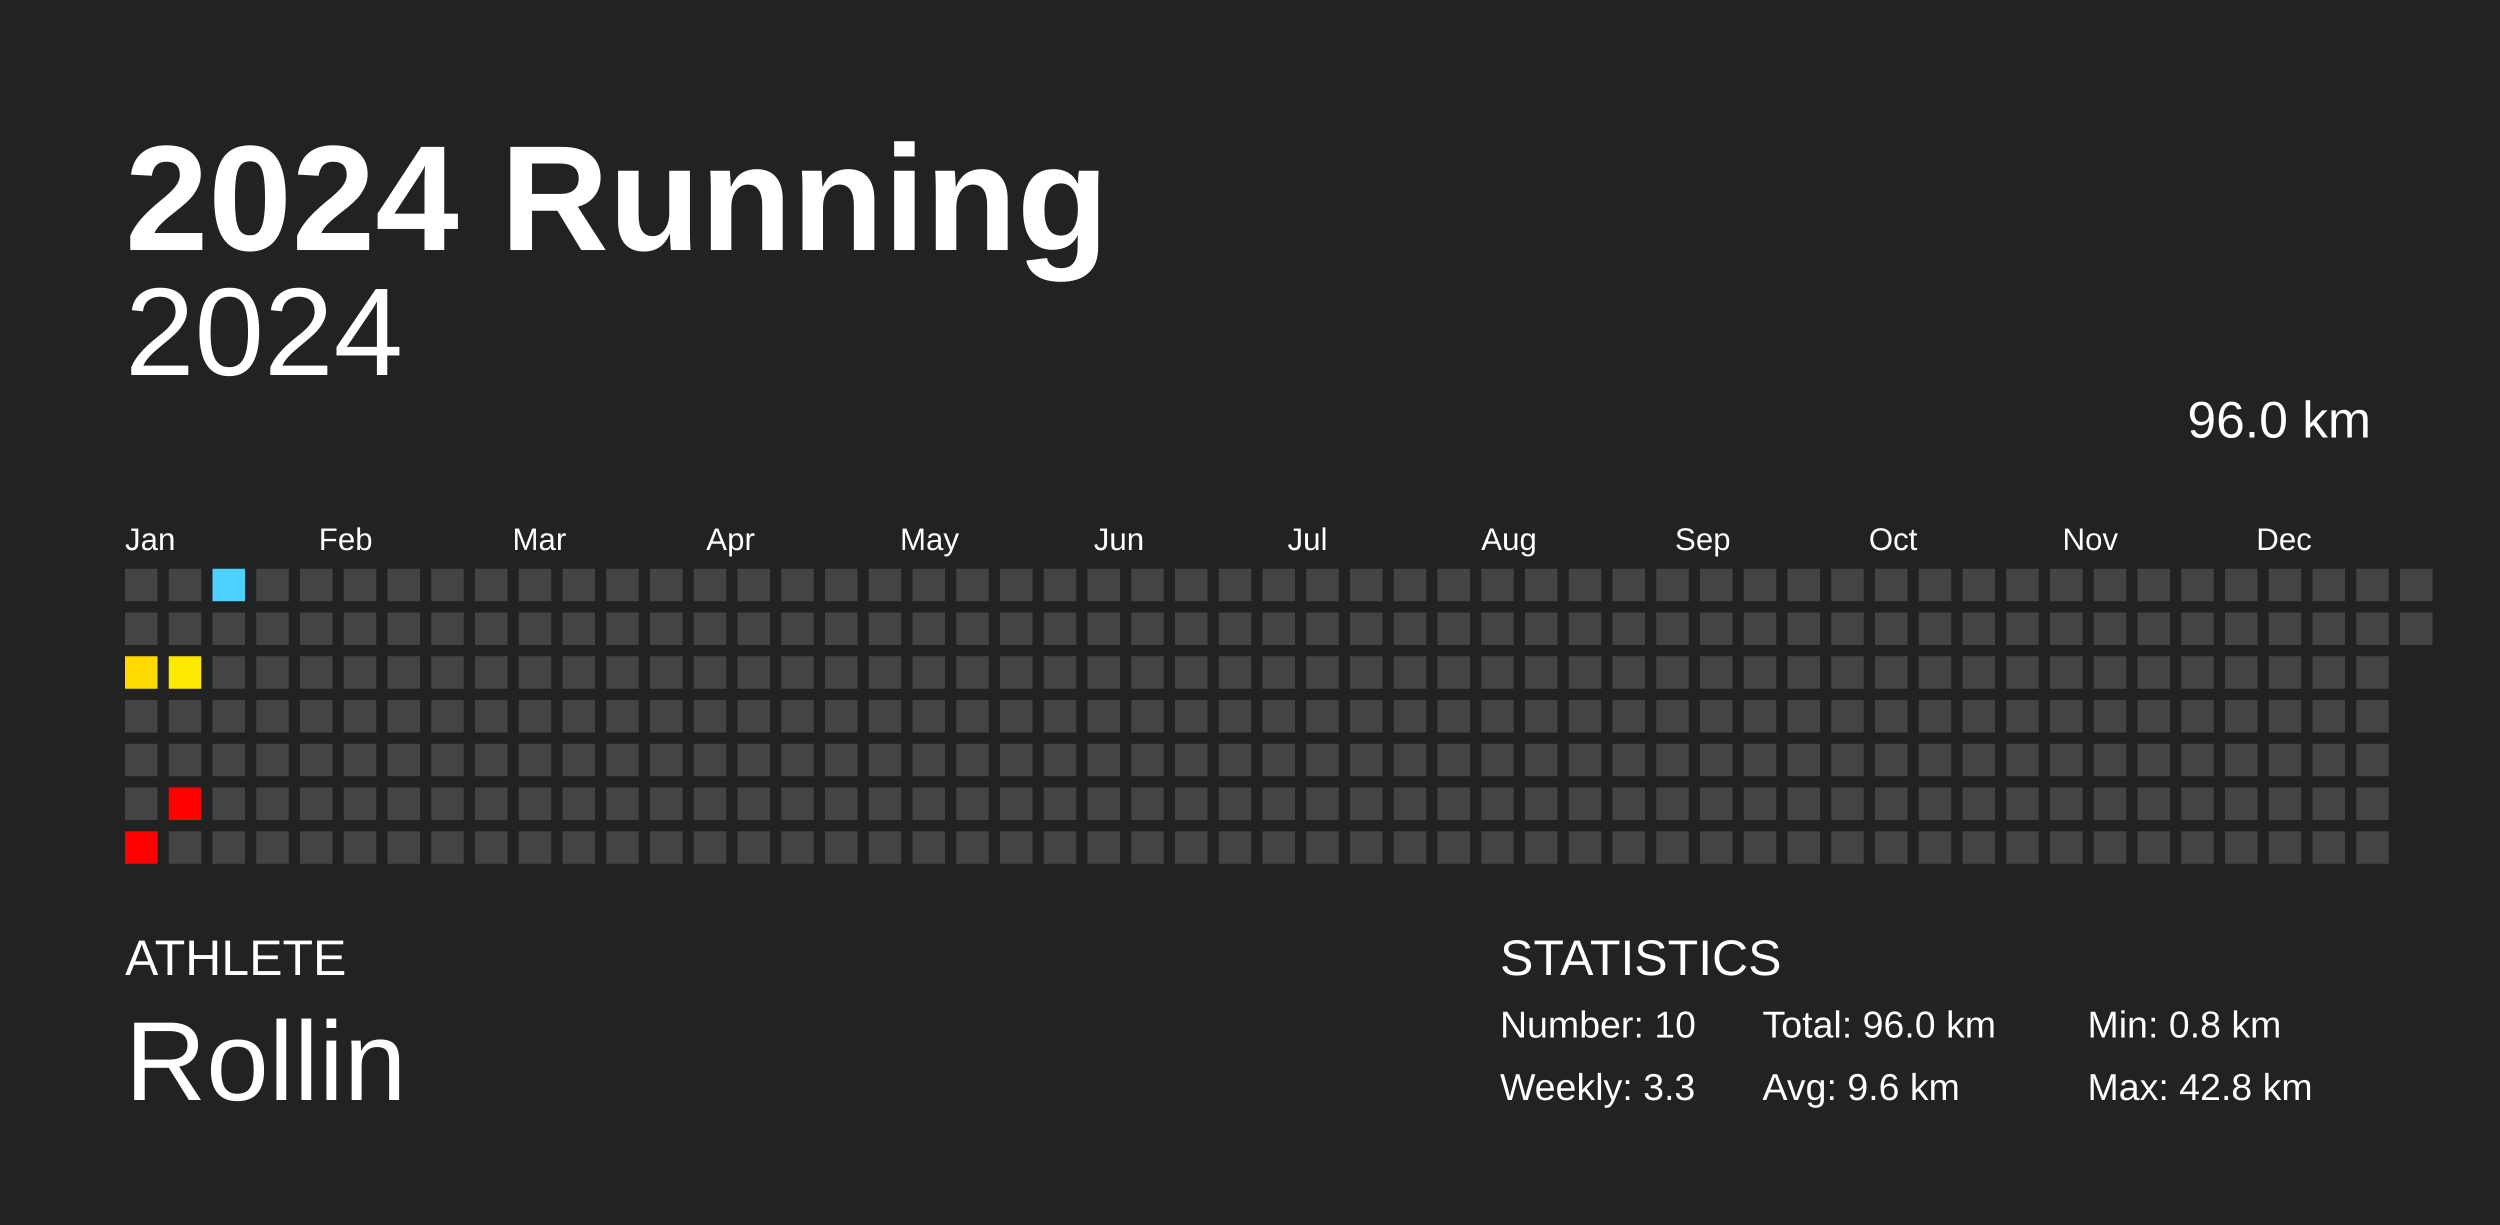
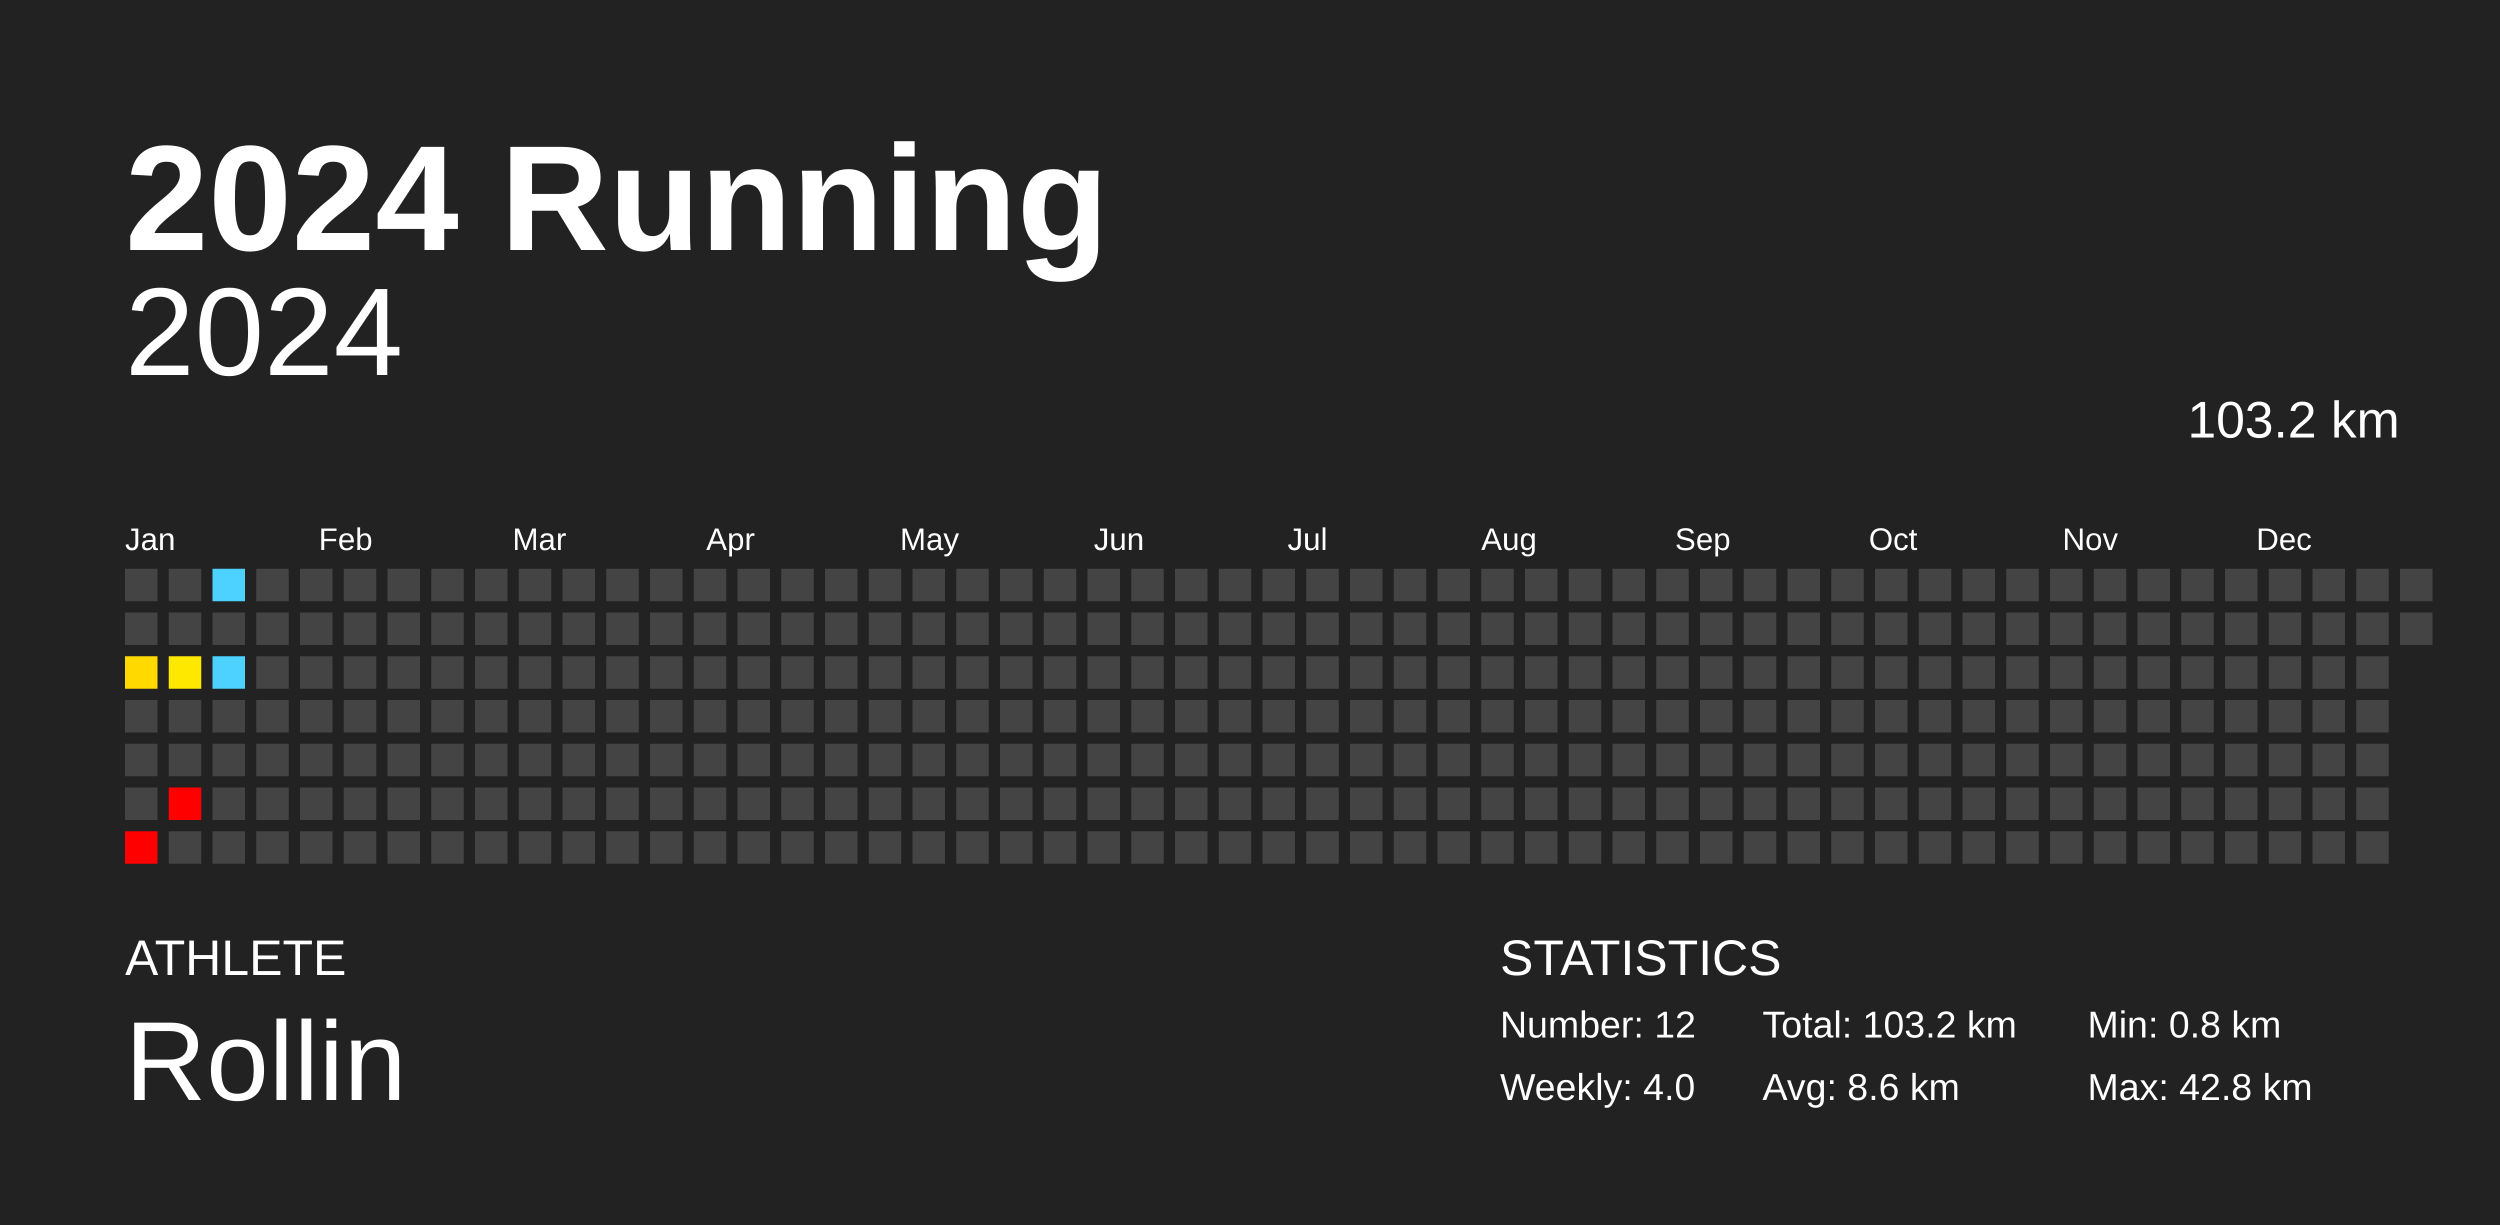
<svg xmlns="http://www.w3.org/2000/svg" baseProfile="full" height="98mm" version="1.1" viewBox="0,0,200,98" width="200mm">
  <defs />
  <rect fill="#222222" height="98" width="200" x="0" y="0" />
  <text fill="#FFFFFF" style="font-size:12px; font-family:Arial; font-weight:bold;" x="10" y="20">2024 Running</text>
  <text fill="#FFFFFF" style="font-size:4px; font-family:Arial" x="10" y="78">ATHLETE</text>
  <text fill="#FFFFFF" style="font-size:9px; font-family:Arial" x="10" y="88">Rollin</text>
  <text fill="#FFFFFF" style="font-size:4px; font-family:Arial" x="120" y="78">STATISTICS</text>
-   <text fill="#FFFFFF" style="font-size:3px; font-family:Arial" x="120" y="83">Number: 10</text>
-   <text fill="#FFFFFF" style="font-size:3px; font-family:Arial" x="120" y="88">Weekly: 3.3</text>
-   <text fill="#FFFFFF" style="font-size:3px; font-family:Arial" x="141" y="83">Total: 96.0 km</text>
-   <text fill="#FFFFFF" style="font-size:3px; font-family:Arial" x="141" y="88">Avg: 9.6 km</text>
+   <text fill="#FFFFFF" style="font-size:3px; font-family:Arial" x="120" y="83">Number: 12</text>
+   <text fill="#FFFFFF" style="font-size:3px; font-family:Arial" x="120" y="88">Weekly: 4.0</text>
+   <text fill="#FFFFFF" style="font-size:3px; font-family:Arial" x="141" y="83">Total: 103.2 km</text>
+   <text fill="#FFFFFF" style="font-size:3px; font-family:Arial" x="141" y="88">Avg: 8.6 km</text>
  <text fill="#FFFFFF" style="font-size:3px; font-family:Arial" x="167" y="83">Min: 0.8 km</text>
  <text fill="#FFFFFF" style="font-size:3px; font-family:Arial" x="167" y="88">Max: 42.8 km</text>
  <text alignment-baseline="hanging" fill="#FFFFFF" style="font-size:10.0px; font-family:Arial;" x="10" y="30">2024</text>
-   <text alignment-baseline="hanging" fill="#FFFFFF" style="font-size:4.125px; font-family:Arial;" x="175" y="35">96.0 km</text>
+   <text alignment-baseline="hanging" fill="#FFFFFF" style="font-size:4.125px; font-family:Arial;" x="175" y="35">103.2 km</text>
  <text fill="#FFFFFF" style="font-size:2.5px; font-family:Arial" x="10.0" y="44">Jan</text>
  <text fill="#FFFFFF" style="font-size:2.5px; font-family:Arial" x="25.5" y="44">Feb</text>
  <text fill="#FFFFFF" style="font-size:2.5px; font-family:Arial" x="41.0" y="44">Mar</text>
  <text fill="#FFFFFF" style="font-size:2.5px; font-family:Arial" x="56.5" y="44">Apr</text>
  <text fill="#FFFFFF" style="font-size:2.5px; font-family:Arial" x="72.0" y="44">May</text>
  <text fill="#FFFFFF" style="font-size:2.5px; font-family:Arial" x="87.5" y="44">Jun</text>
  <text fill="#FFFFFF" style="font-size:2.5px; font-family:Arial" x="103.0" y="44">Jul</text>
  <text fill="#FFFFFF" style="font-size:2.5px; font-family:Arial" x="118.5" y="44">Aug</text>
  <text fill="#FFFFFF" style="font-size:2.5px; font-family:Arial" x="134.0" y="44">Sep</text>
  <text fill="#FFFFFF" style="font-size:2.5px; font-family:Arial" x="149.5" y="44">Oct</text>
  <text fill="#FFFFFF" style="font-size:2.5px; font-family:Arial" x="165.0" y="44">Nov</text>
  <text fill="#FFFFFF" style="font-size:2.5px; font-family:Arial" x="180.5" y="44">Dec</text>
  <rect fill="#444444" height="2.6" width="2.6" x="10.0" y="45.5" />
  <rect fill="#444444" height="2.6" width="2.6" x="10.0" y="49.0" />
  <rect fill="#ffd900" height="2.6" width="2.6" x="10.0" y="52.5" />
  <rect fill="#444444" height="2.6" width="2.6" x="10.0" y="56.0" />
  <rect fill="#444444" height="2.6" width="2.6" x="10.0" y="59.5" />
  <rect fill="#444444" height="2.6" width="2.6" x="10.0" y="63.0" />
  <rect fill="red" height="2.6" width="2.6" x="10.0" y="66.5" />
  <rect fill="#444444" height="2.6" width="2.6" x="13.5" y="45.5" />
  <rect fill="#444444" height="2.6" width="2.6" x="13.5" y="49.0" />
  <rect fill="#ffe800" height="2.6" width="2.6" x="13.5" y="52.5" />
  <rect fill="#444444" height="2.6" width="2.6" x="13.5" y="56.0" />
  <rect fill="#444444" height="2.6" width="2.6" x="13.5" y="59.5" />
  <rect fill="red" height="2.6" width="2.6" x="13.5" y="63.0" />
  <rect fill="#444444" height="2.6" width="2.6" x="13.5" y="66.5" />
  <rect fill="#4dd2ff" height="2.6" width="2.6" x="17.0" y="45.5" />
  <rect fill="#444444" height="2.6" width="2.6" x="17.0" y="49.0" />
-   <rect fill="#444444" height="2.6" width="2.6" x="17.0" y="52.5" />
+   <rect fill="#4dd2ff" height="2.6" width="2.6" x="17.0" y="52.5" />
  <rect fill="#444444" height="2.6" width="2.6" x="17.0" y="56.0" />
  <rect fill="#444444" height="2.6" width="2.6" x="17.0" y="59.5" />
  <rect fill="#444444" height="2.6" width="2.6" x="17.0" y="63.0" />
  <rect fill="#444444" height="2.6" width="2.6" x="17.0" y="66.5" />
  <rect fill="#444444" height="2.6" width="2.6" x="20.5" y="45.5" />
  <rect fill="#444444" height="2.6" width="2.6" x="20.5" y="49.0" />
  <rect fill="#444444" height="2.6" width="2.6" x="20.5" y="52.5" />
  <rect fill="#444444" height="2.6" width="2.6" x="20.5" y="56.0" />
  <rect fill="#444444" height="2.6" width="2.6" x="20.5" y="59.5" />
  <rect fill="#444444" height="2.6" width="2.6" x="20.5" y="63.0" />
  <rect fill="#444444" height="2.6" width="2.6" x="20.5" y="66.5" />
  <rect fill="#444444" height="2.6" width="2.6" x="24.0" y="45.5" />
  <rect fill="#444444" height="2.6" width="2.6" x="24.0" y="49.0" />
  <rect fill="#444444" height="2.6" width="2.6" x="24.0" y="52.5" />
  <rect fill="#444444" height="2.6" width="2.6" x="24.0" y="56.0" />
  <rect fill="#444444" height="2.6" width="2.6" x="24.0" y="59.5" />
  <rect fill="#444444" height="2.6" width="2.6" x="24.0" y="63.0" />
  <rect fill="#444444" height="2.6" width="2.6" x="24.0" y="66.5" />
  <rect fill="#444444" height="2.6" width="2.6" x="27.5" y="45.5" />
  <rect fill="#444444" height="2.6" width="2.6" x="27.5" y="49.0" />
  <rect fill="#444444" height="2.6" width="2.6" x="27.5" y="52.5" />
  <rect fill="#444444" height="2.6" width="2.6" x="27.5" y="56.0" />
  <rect fill="#444444" height="2.6" width="2.6" x="27.5" y="59.5" />
  <rect fill="#444444" height="2.6" width="2.6" x="27.5" y="63.0" />
  <rect fill="#444444" height="2.6" width="2.6" x="27.5" y="66.5" />
  <rect fill="#444444" height="2.6" width="2.6" x="31.0" y="45.5" />
  <rect fill="#444444" height="2.6" width="2.6" x="31.0" y="49.0" />
  <rect fill="#444444" height="2.6" width="2.6" x="31.0" y="52.5" />
  <rect fill="#444444" height="2.6" width="2.6" x="31.0" y="56.0" />
  <rect fill="#444444" height="2.6" width="2.6" x="31.0" y="59.5" />
  <rect fill="#444444" height="2.6" width="2.6" x="31.0" y="63.0" />
  <rect fill="#444444" height="2.6" width="2.6" x="31.0" y="66.5" />
  <rect fill="#444444" height="2.6" width="2.6" x="34.5" y="45.5" />
  <rect fill="#444444" height="2.6" width="2.6" x="34.5" y="49.0" />
  <rect fill="#444444" height="2.6" width="2.6" x="34.5" y="52.5" />
  <rect fill="#444444" height="2.6" width="2.6" x="34.5" y="56.0" />
  <rect fill="#444444" height="2.6" width="2.6" x="34.5" y="59.5" />
  <rect fill="#444444" height="2.6" width="2.6" x="34.5" y="63.0" />
  <rect fill="#444444" height="2.6" width="2.6" x="34.5" y="66.5" />
  <rect fill="#444444" height="2.6" width="2.6" x="38.0" y="45.5" />
  <rect fill="#444444" height="2.6" width="2.6" x="38.0" y="49.0" />
  <rect fill="#444444" height="2.6" width="2.6" x="38.0" y="52.5" />
  <rect fill="#444444" height="2.6" width="2.6" x="38.0" y="56.0" />
  <rect fill="#444444" height="2.6" width="2.6" x="38.0" y="59.5" />
  <rect fill="#444444" height="2.6" width="2.6" x="38.0" y="63.0" />
  <rect fill="#444444" height="2.6" width="2.6" x="38.0" y="66.5" />
  <rect fill="#444444" height="2.6" width="2.6" x="41.5" y="45.5" />
  <rect fill="#444444" height="2.6" width="2.6" x="41.5" y="49.0" />
  <rect fill="#444444" height="2.6" width="2.6" x="41.5" y="52.5" />
  <rect fill="#444444" height="2.6" width="2.6" x="41.5" y="56.0" />
  <rect fill="#444444" height="2.6" width="2.6" x="41.5" y="59.5" />
  <rect fill="#444444" height="2.6" width="2.6" x="41.5" y="63.0" />
  <rect fill="#444444" height="2.6" width="2.6" x="41.5" y="66.5" />
  <rect fill="#444444" height="2.6" width="2.6" x="45.0" y="45.5" />
  <rect fill="#444444" height="2.6" width="2.6" x="45.0" y="49.0" />
  <rect fill="#444444" height="2.6" width="2.6" x="45.0" y="52.5" />
  <rect fill="#444444" height="2.6" width="2.6" x="45.0" y="56.0" />
  <rect fill="#444444" height="2.6" width="2.6" x="45.0" y="59.5" />
  <rect fill="#444444" height="2.6" width="2.6" x="45.0" y="63.0" />
  <rect fill="#444444" height="2.6" width="2.6" x="45.0" y="66.5" />
  <rect fill="#444444" height="2.6" width="2.6" x="48.5" y="45.5" />
  <rect fill="#444444" height="2.6" width="2.6" x="48.5" y="49.0" />
  <rect fill="#444444" height="2.6" width="2.6" x="48.5" y="52.5" />
  <rect fill="#444444" height="2.6" width="2.6" x="48.5" y="56.0" />
  <rect fill="#444444" height="2.6" width="2.6" x="48.5" y="59.5" />
  <rect fill="#444444" height="2.6" width="2.6" x="48.5" y="63.0" />
  <rect fill="#444444" height="2.6" width="2.6" x="48.5" y="66.5" />
  <rect fill="#444444" height="2.6" width="2.6" x="52.0" y="45.5" />
  <rect fill="#444444" height="2.6" width="2.6" x="52.0" y="49.0" />
  <rect fill="#444444" height="2.6" width="2.6" x="52.0" y="52.5" />
  <rect fill="#444444" height="2.6" width="2.6" x="52.0" y="56.0" />
  <rect fill="#444444" height="2.6" width="2.6" x="52.0" y="59.5" />
  <rect fill="#444444" height="2.6" width="2.6" x="52.0" y="63.0" />
  <rect fill="#444444" height="2.6" width="2.6" x="52.0" y="66.5" />
  <rect fill="#444444" height="2.6" width="2.6" x="55.5" y="45.5" />
  <rect fill="#444444" height="2.6" width="2.6" x="55.5" y="49.0" />
  <rect fill="#444444" height="2.6" width="2.6" x="55.5" y="52.5" />
  <rect fill="#444444" height="2.6" width="2.6" x="55.5" y="56.0" />
  <rect fill="#444444" height="2.6" width="2.6" x="55.5" y="59.5" />
  <rect fill="#444444" height="2.6" width="2.6" x="55.5" y="63.0" />
  <rect fill="#444444" height="2.6" width="2.6" x="55.5" y="66.5" />
  <rect fill="#444444" height="2.6" width="2.6" x="59.0" y="45.5" />
  <rect fill="#444444" height="2.6" width="2.6" x="59.0" y="49.0" />
  <rect fill="#444444" height="2.6" width="2.6" x="59.0" y="52.5" />
  <rect fill="#444444" height="2.6" width="2.6" x="59.0" y="56.0" />
  <rect fill="#444444" height="2.6" width="2.6" x="59.0" y="59.5" />
  <rect fill="#444444" height="2.6" width="2.6" x="59.0" y="63.0" />
  <rect fill="#444444" height="2.6" width="2.6" x="59.0" y="66.5" />
  <rect fill="#444444" height="2.6" width="2.6" x="62.5" y="45.5" />
  <rect fill="#444444" height="2.6" width="2.6" x="62.5" y="49.0" />
  <rect fill="#444444" height="2.6" width="2.6" x="62.5" y="52.5" />
  <rect fill="#444444" height="2.6" width="2.6" x="62.5" y="56.0" />
  <rect fill="#444444" height="2.6" width="2.6" x="62.5" y="59.5" />
  <rect fill="#444444" height="2.6" width="2.6" x="62.5" y="63.0" />
  <rect fill="#444444" height="2.6" width="2.6" x="62.5" y="66.5" />
  <rect fill="#444444" height="2.6" width="2.6" x="66.0" y="45.5" />
  <rect fill="#444444" height="2.6" width="2.6" x="66.0" y="49.0" />
  <rect fill="#444444" height="2.6" width="2.6" x="66.0" y="52.5" />
  <rect fill="#444444" height="2.6" width="2.6" x="66.0" y="56.0" />
  <rect fill="#444444" height="2.6" width="2.6" x="66.0" y="59.5" />
  <rect fill="#444444" height="2.6" width="2.6" x="66.0" y="63.0" />
  <rect fill="#444444" height="2.6" width="2.6" x="66.0" y="66.5" />
  <rect fill="#444444" height="2.6" width="2.6" x="69.5" y="45.5" />
  <rect fill="#444444" height="2.6" width="2.6" x="69.5" y="49.0" />
  <rect fill="#444444" height="2.6" width="2.6" x="69.5" y="52.5" />
  <rect fill="#444444" height="2.6" width="2.6" x="69.5" y="56.0" />
  <rect fill="#444444" height="2.6" width="2.6" x="69.5" y="59.5" />
  <rect fill="#444444" height="2.6" width="2.6" x="69.5" y="63.0" />
  <rect fill="#444444" height="2.6" width="2.6" x="69.5" y="66.5" />
  <rect fill="#444444" height="2.6" width="2.6" x="73.0" y="45.5" />
  <rect fill="#444444" height="2.6" width="2.6" x="73.0" y="49.0" />
  <rect fill="#444444" height="2.6" width="2.6" x="73.0" y="52.5" />
  <rect fill="#444444" height="2.6" width="2.6" x="73.0" y="56.0" />
  <rect fill="#444444" height="2.6" width="2.6" x="73.0" y="59.5" />
  <rect fill="#444444" height="2.6" width="2.6" x="73.0" y="63.0" />
  <rect fill="#444444" height="2.6" width="2.6" x="73.0" y="66.5" />
  <rect fill="#444444" height="2.6" width="2.6" x="76.5" y="45.5" />
  <rect fill="#444444" height="2.6" width="2.6" x="76.5" y="49.0" />
  <rect fill="#444444" height="2.6" width="2.6" x="76.5" y="52.5" />
  <rect fill="#444444" height="2.6" width="2.6" x="76.5" y="56.0" />
  <rect fill="#444444" height="2.6" width="2.6" x="76.5" y="59.5" />
  <rect fill="#444444" height="2.6" width="2.6" x="76.5" y="63.0" />
  <rect fill="#444444" height="2.6" width="2.6" x="76.5" y="66.5" />
  <rect fill="#444444" height="2.6" width="2.6" x="80.0" y="45.5" />
  <rect fill="#444444" height="2.6" width="2.6" x="80.0" y="49.0" />
  <rect fill="#444444" height="2.6" width="2.6" x="80.0" y="52.5" />
  <rect fill="#444444" height="2.6" width="2.6" x="80.0" y="56.0" />
  <rect fill="#444444" height="2.6" width="2.6" x="80.0" y="59.5" />
  <rect fill="#444444" height="2.6" width="2.6" x="80.0" y="63.0" />
  <rect fill="#444444" height="2.6" width="2.6" x="80.0" y="66.5" />
  <rect fill="#444444" height="2.6" width="2.6" x="83.5" y="45.5" />
  <rect fill="#444444" height="2.6" width="2.6" x="83.5" y="49.0" />
  <rect fill="#444444" height="2.6" width="2.6" x="83.5" y="52.5" />
  <rect fill="#444444" height="2.6" width="2.6" x="83.5" y="56.0" />
  <rect fill="#444444" height="2.6" width="2.6" x="83.5" y="59.5" />
  <rect fill="#444444" height="2.6" width="2.6" x="83.5" y="63.0" />
  <rect fill="#444444" height="2.6" width="2.6" x="83.5" y="66.5" />
  <rect fill="#444444" height="2.6" width="2.6" x="87.0" y="45.5" />
  <rect fill="#444444" height="2.6" width="2.6" x="87.0" y="49.0" />
  <rect fill="#444444" height="2.6" width="2.6" x="87.0" y="52.5" />
  <rect fill="#444444" height="2.6" width="2.6" x="87.0" y="56.0" />
  <rect fill="#444444" height="2.6" width="2.6" x="87.0" y="59.5" />
  <rect fill="#444444" height="2.6" width="2.6" x="87.0" y="63.0" />
  <rect fill="#444444" height="2.6" width="2.6" x="87.0" y="66.5" />
  <rect fill="#444444" height="2.6" width="2.6" x="90.5" y="45.5" />
  <rect fill="#444444" height="2.6" width="2.6" x="90.5" y="49.0" />
  <rect fill="#444444" height="2.6" width="2.6" x="90.5" y="52.5" />
  <rect fill="#444444" height="2.6" width="2.6" x="90.5" y="56.0" />
  <rect fill="#444444" height="2.6" width="2.6" x="90.5" y="59.5" />
  <rect fill="#444444" height="2.6" width="2.6" x="90.5" y="63.0" />
  <rect fill="#444444" height="2.6" width="2.6" x="90.5" y="66.5" />
  <rect fill="#444444" height="2.6" width="2.6" x="94.0" y="45.5" />
  <rect fill="#444444" height="2.6" width="2.6" x="94.0" y="49.0" />
  <rect fill="#444444" height="2.6" width="2.6" x="94.0" y="52.5" />
  <rect fill="#444444" height="2.6" width="2.6" x="94.0" y="56.0" />
  <rect fill="#444444" height="2.6" width="2.6" x="94.0" y="59.5" />
  <rect fill="#444444" height="2.6" width="2.6" x="94.0" y="63.0" />
  <rect fill="#444444" height="2.6" width="2.6" x="94.0" y="66.5" />
  <rect fill="#444444" height="2.6" width="2.6" x="97.5" y="45.5" />
  <rect fill="#444444" height="2.6" width="2.6" x="97.5" y="49.0" />
  <rect fill="#444444" height="2.6" width="2.6" x="97.5" y="52.5" />
  <rect fill="#444444" height="2.6" width="2.6" x="97.5" y="56.0" />
  <rect fill="#444444" height="2.6" width="2.6" x="97.5" y="59.5" />
  <rect fill="#444444" height="2.6" width="2.6" x="97.5" y="63.0" />
  <rect fill="#444444" height="2.6" width="2.6" x="97.5" y="66.5" />
  <rect fill="#444444" height="2.6" width="2.6" x="101.0" y="45.5" />
  <rect fill="#444444" height="2.6" width="2.6" x="101.0" y="49.0" />
  <rect fill="#444444" height="2.6" width="2.6" x="101.0" y="52.5" />
  <rect fill="#444444" height="2.6" width="2.6" x="101.0" y="56.0" />
  <rect fill="#444444" height="2.6" width="2.6" x="101.0" y="59.5" />
  <rect fill="#444444" height="2.6" width="2.6" x="101.0" y="63.0" />
  <rect fill="#444444" height="2.6" width="2.6" x="101.0" y="66.5" />
  <rect fill="#444444" height="2.6" width="2.6" x="104.5" y="45.5" />
  <rect fill="#444444" height="2.6" width="2.6" x="104.5" y="49.0" />
  <rect fill="#444444" height="2.6" width="2.6" x="104.5" y="52.5" />
  <rect fill="#444444" height="2.6" width="2.6" x="104.5" y="56.0" />
  <rect fill="#444444" height="2.6" width="2.6" x="104.5" y="59.5" />
  <rect fill="#444444" height="2.6" width="2.6" x="104.5" y="63.0" />
  <rect fill="#444444" height="2.6" width="2.6" x="104.5" y="66.5" />
  <rect fill="#444444" height="2.6" width="2.6" x="108.0" y="45.5" />
  <rect fill="#444444" height="2.6" width="2.6" x="108.0" y="49.0" />
  <rect fill="#444444" height="2.6" width="2.6" x="108.0" y="52.5" />
  <rect fill="#444444" height="2.6" width="2.6" x="108.0" y="56.0" />
  <rect fill="#444444" height="2.6" width="2.6" x="108.0" y="59.5" />
  <rect fill="#444444" height="2.6" width="2.6" x="108.0" y="63.0" />
  <rect fill="#444444" height="2.6" width="2.6" x="108.0" y="66.5" />
  <rect fill="#444444" height="2.6" width="2.6" x="111.5" y="45.5" />
  <rect fill="#444444" height="2.6" width="2.6" x="111.5" y="49.0" />
  <rect fill="#444444" height="2.6" width="2.6" x="111.5" y="52.5" />
  <rect fill="#444444" height="2.6" width="2.6" x="111.5" y="56.0" />
  <rect fill="#444444" height="2.6" width="2.6" x="111.5" y="59.5" />
  <rect fill="#444444" height="2.6" width="2.6" x="111.5" y="63.0" />
  <rect fill="#444444" height="2.6" width="2.6" x="111.5" y="66.5" />
  <rect fill="#444444" height="2.6" width="2.6" x="115.0" y="45.5" />
  <rect fill="#444444" height="2.6" width="2.6" x="115.0" y="49.0" />
  <rect fill="#444444" height="2.6" width="2.6" x="115.0" y="52.5" />
  <rect fill="#444444" height="2.6" width="2.6" x="115.0" y="56.0" />
  <rect fill="#444444" height="2.6" width="2.6" x="115.0" y="59.5" />
  <rect fill="#444444" height="2.6" width="2.6" x="115.0" y="63.0" />
  <rect fill="#444444" height="2.6" width="2.6" x="115.0" y="66.5" />
  <rect fill="#444444" height="2.6" width="2.6" x="118.5" y="45.5" />
  <rect fill="#444444" height="2.6" width="2.6" x="118.5" y="49.0" />
  <rect fill="#444444" height="2.6" width="2.6" x="118.5" y="52.5" />
  <rect fill="#444444" height="2.6" width="2.6" x="118.5" y="56.0" />
  <rect fill="#444444" height="2.6" width="2.6" x="118.5" y="59.5" />
  <rect fill="#444444" height="2.6" width="2.6" x="118.5" y="63.0" />
  <rect fill="#444444" height="2.6" width="2.6" x="118.5" y="66.5" />
  <rect fill="#444444" height="2.6" width="2.6" x="122.0" y="45.5" />
  <rect fill="#444444" height="2.6" width="2.6" x="122.0" y="49.0" />
  <rect fill="#444444" height="2.6" width="2.6" x="122.0" y="52.5" />
  <rect fill="#444444" height="2.6" width="2.6" x="122.0" y="56.0" />
  <rect fill="#444444" height="2.6" width="2.6" x="122.0" y="59.5" />
  <rect fill="#444444" height="2.6" width="2.6" x="122.0" y="63.0" />
  <rect fill="#444444" height="2.6" width="2.6" x="122.0" y="66.5" />
  <rect fill="#444444" height="2.6" width="2.6" x="125.5" y="45.5" />
  <rect fill="#444444" height="2.6" width="2.6" x="125.5" y="49.0" />
  <rect fill="#444444" height="2.6" width="2.6" x="125.5" y="52.5" />
  <rect fill="#444444" height="2.6" width="2.6" x="125.5" y="56.0" />
  <rect fill="#444444" height="2.6" width="2.6" x="125.5" y="59.5" />
  <rect fill="#444444" height="2.6" width="2.6" x="125.5" y="63.0" />
  <rect fill="#444444" height="2.6" width="2.6" x="125.5" y="66.5" />
  <rect fill="#444444" height="2.6" width="2.6" x="129.0" y="45.5" />
  <rect fill="#444444" height="2.6" width="2.6" x="129.0" y="49.0" />
  <rect fill="#444444" height="2.6" width="2.6" x="129.0" y="52.5" />
  <rect fill="#444444" height="2.6" width="2.6" x="129.0" y="56.0" />
  <rect fill="#444444" height="2.6" width="2.6" x="129.0" y="59.5" />
  <rect fill="#444444" height="2.6" width="2.6" x="129.0" y="63.0" />
  <rect fill="#444444" height="2.6" width="2.6" x="129.0" y="66.5" />
  <rect fill="#444444" height="2.6" width="2.6" x="132.5" y="45.5" />
  <rect fill="#444444" height="2.6" width="2.6" x="132.5" y="49.0" />
  <rect fill="#444444" height="2.6" width="2.6" x="132.5" y="52.5" />
  <rect fill="#444444" height="2.6" width="2.6" x="132.5" y="56.0" />
  <rect fill="#444444" height="2.6" width="2.6" x="132.5" y="59.5" />
  <rect fill="#444444" height="2.6" width="2.6" x="132.5" y="63.0" />
  <rect fill="#444444" height="2.6" width="2.6" x="132.5" y="66.5" />
  <rect fill="#444444" height="2.6" width="2.6" x="136.0" y="45.5" />
  <rect fill="#444444" height="2.6" width="2.6" x="136.0" y="49.0" />
  <rect fill="#444444" height="2.6" width="2.6" x="136.0" y="52.5" />
  <rect fill="#444444" height="2.6" width="2.6" x="136.0" y="56.0" />
  <rect fill="#444444" height="2.6" width="2.6" x="136.0" y="59.5" />
  <rect fill="#444444" height="2.6" width="2.6" x="136.0" y="63.0" />
  <rect fill="#444444" height="2.6" width="2.6" x="136.0" y="66.5" />
  <rect fill="#444444" height="2.6" width="2.6" x="139.5" y="45.5" />
  <rect fill="#444444" height="2.6" width="2.6" x="139.5" y="49.0" />
  <rect fill="#444444" height="2.6" width="2.6" x="139.5" y="52.5" />
  <rect fill="#444444" height="2.6" width="2.6" x="139.5" y="56.0" />
  <rect fill="#444444" height="2.6" width="2.6" x="139.5" y="59.5" />
  <rect fill="#444444" height="2.6" width="2.6" x="139.5" y="63.0" />
  <rect fill="#444444" height="2.6" width="2.6" x="139.5" y="66.5" />
  <rect fill="#444444" height="2.6" width="2.6" x="143.0" y="45.5" />
  <rect fill="#444444" height="2.6" width="2.6" x="143.0" y="49.0" />
  <rect fill="#444444" height="2.6" width="2.6" x="143.0" y="52.5" />
  <rect fill="#444444" height="2.6" width="2.6" x="143.0" y="56.0" />
  <rect fill="#444444" height="2.6" width="2.6" x="143.0" y="59.5" />
  <rect fill="#444444" height="2.6" width="2.6" x="143.0" y="63.0" />
  <rect fill="#444444" height="2.6" width="2.6" x="143.0" y="66.5" />
  <rect fill="#444444" height="2.6" width="2.6" x="146.5" y="45.5" />
  <rect fill="#444444" height="2.6" width="2.6" x="146.5" y="49.0" />
  <rect fill="#444444" height="2.6" width="2.6" x="146.5" y="52.5" />
  <rect fill="#444444" height="2.6" width="2.6" x="146.5" y="56.0" />
  <rect fill="#444444" height="2.6" width="2.6" x="146.5" y="59.5" />
  <rect fill="#444444" height="2.6" width="2.6" x="146.5" y="63.0" />
  <rect fill="#444444" height="2.6" width="2.6" x="146.5" y="66.5" />
  <rect fill="#444444" height="2.6" width="2.6" x="150.0" y="45.5" />
  <rect fill="#444444" height="2.6" width="2.6" x="150.0" y="49.0" />
  <rect fill="#444444" height="2.6" width="2.6" x="150.0" y="52.5" />
  <rect fill="#444444" height="2.6" width="2.6" x="150.0" y="56.0" />
  <rect fill="#444444" height="2.6" width="2.6" x="150.0" y="59.5" />
  <rect fill="#444444" height="2.6" width="2.6" x="150.0" y="63.0" />
  <rect fill="#444444" height="2.6" width="2.6" x="150.0" y="66.5" />
  <rect fill="#444444" height="2.6" width="2.6" x="153.5" y="45.5" />
  <rect fill="#444444" height="2.6" width="2.6" x="153.5" y="49.0" />
  <rect fill="#444444" height="2.6" width="2.6" x="153.5" y="52.5" />
  <rect fill="#444444" height="2.6" width="2.6" x="153.5" y="56.0" />
  <rect fill="#444444" height="2.6" width="2.6" x="153.5" y="59.5" />
  <rect fill="#444444" height="2.6" width="2.6" x="153.5" y="63.0" />
  <rect fill="#444444" height="2.6" width="2.6" x="153.5" y="66.5" />
  <rect fill="#444444" height="2.6" width="2.6" x="157.0" y="45.5" />
  <rect fill="#444444" height="2.6" width="2.6" x="157.0" y="49.0" />
  <rect fill="#444444" height="2.6" width="2.6" x="157.0" y="52.5" />
  <rect fill="#444444" height="2.6" width="2.6" x="157.0" y="56.0" />
  <rect fill="#444444" height="2.6" width="2.6" x="157.0" y="59.5" />
  <rect fill="#444444" height="2.6" width="2.6" x="157.0" y="63.0" />
  <rect fill="#444444" height="2.6" width="2.6" x="157.0" y="66.5" />
  <rect fill="#444444" height="2.6" width="2.6" x="160.5" y="45.5" />
  <rect fill="#444444" height="2.6" width="2.6" x="160.5" y="49.0" />
  <rect fill="#444444" height="2.6" width="2.6" x="160.5" y="52.5" />
  <rect fill="#444444" height="2.6" width="2.6" x="160.5" y="56.0" />
  <rect fill="#444444" height="2.6" width="2.6" x="160.5" y="59.5" />
  <rect fill="#444444" height="2.6" width="2.6" x="160.5" y="63.0" />
  <rect fill="#444444" height="2.6" width="2.6" x="160.5" y="66.5" />
  <rect fill="#444444" height="2.6" width="2.6" x="164.0" y="45.5" />
  <rect fill="#444444" height="2.6" width="2.6" x="164.0" y="49.0" />
  <rect fill="#444444" height="2.6" width="2.6" x="164.0" y="52.5" />
  <rect fill="#444444" height="2.6" width="2.6" x="164.0" y="56.0" />
  <rect fill="#444444" height="2.6" width="2.6" x="164.0" y="59.5" />
  <rect fill="#444444" height="2.6" width="2.6" x="164.0" y="63.0" />
  <rect fill="#444444" height="2.6" width="2.6" x="164.0" y="66.5" />
  <rect fill="#444444" height="2.6" width="2.6" x="167.5" y="45.5" />
  <rect fill="#444444" height="2.6" width="2.6" x="167.5" y="49.0" />
  <rect fill="#444444" height="2.6" width="2.6" x="167.5" y="52.5" />
  <rect fill="#444444" height="2.6" width="2.6" x="167.5" y="56.0" />
  <rect fill="#444444" height="2.6" width="2.6" x="167.5" y="59.5" />
  <rect fill="#444444" height="2.6" width="2.6" x="167.5" y="63.0" />
  <rect fill="#444444" height="2.6" width="2.6" x="167.5" y="66.5" />
  <rect fill="#444444" height="2.6" width="2.6" x="171.0" y="45.5" />
  <rect fill="#444444" height="2.6" width="2.6" x="171.0" y="49.0" />
  <rect fill="#444444" height="2.6" width="2.6" x="171.0" y="52.5" />
  <rect fill="#444444" height="2.6" width="2.6" x="171.0" y="56.0" />
  <rect fill="#444444" height="2.6" width="2.6" x="171.0" y="59.5" />
  <rect fill="#444444" height="2.6" width="2.6" x="171.0" y="63.0" />
  <rect fill="#444444" height="2.6" width="2.6" x="171.0" y="66.5" />
  <rect fill="#444444" height="2.6" width="2.6" x="174.5" y="45.5" />
  <rect fill="#444444" height="2.6" width="2.6" x="174.5" y="49.0" />
  <rect fill="#444444" height="2.6" width="2.6" x="174.5" y="52.5" />
  <rect fill="#444444" height="2.6" width="2.6" x="174.5" y="56.0" />
  <rect fill="#444444" height="2.6" width="2.6" x="174.5" y="59.5" />
  <rect fill="#444444" height="2.6" width="2.6" x="174.5" y="63.0" />
  <rect fill="#444444" height="2.6" width="2.6" x="174.5" y="66.5" />
  <rect fill="#444444" height="2.6" width="2.6" x="178.0" y="45.5" />
  <rect fill="#444444" height="2.6" width="2.6" x="178.0" y="49.0" />
  <rect fill="#444444" height="2.6" width="2.6" x="178.0" y="52.5" />
  <rect fill="#444444" height="2.6" width="2.6" x="178.0" y="56.0" />
  <rect fill="#444444" height="2.6" width="2.6" x="178.0" y="59.5" />
  <rect fill="#444444" height="2.6" width="2.6" x="178.0" y="63.0" />
  <rect fill="#444444" height="2.6" width="2.6" x="178.0" y="66.5" />
  <rect fill="#444444" height="2.6" width="2.6" x="181.5" y="45.5" />
  <rect fill="#444444" height="2.6" width="2.6" x="181.5" y="49.0" />
  <rect fill="#444444" height="2.6" width="2.6" x="181.5" y="52.5" />
  <rect fill="#444444" height="2.6" width="2.6" x="181.5" y="56.0" />
  <rect fill="#444444" height="2.6" width="2.6" x="181.5" y="59.5" />
  <rect fill="#444444" height="2.6" width="2.6" x="181.5" y="63.0" />
  <rect fill="#444444" height="2.6" width="2.6" x="181.5" y="66.5" />
  <rect fill="#444444" height="2.6" width="2.6" x="185.0" y="45.5" />
  <rect fill="#444444" height="2.6" width="2.6" x="185.0" y="49.0" />
  <rect fill="#444444" height="2.6" width="2.6" x="185.0" y="52.5" />
  <rect fill="#444444" height="2.6" width="2.6" x="185.0" y="56.0" />
  <rect fill="#444444" height="2.6" width="2.6" x="185.0" y="59.5" />
  <rect fill="#444444" height="2.6" width="2.6" x="185.0" y="63.0" />
  <rect fill="#444444" height="2.6" width="2.6" x="185.0" y="66.5" />
  <rect fill="#444444" height="2.6" width="2.6" x="188.5" y="45.5" />
  <rect fill="#444444" height="2.6" width="2.6" x="188.5" y="49.0" />
  <rect fill="#444444" height="2.6" width="2.6" x="188.5" y="52.5" />
  <rect fill="#444444" height="2.6" width="2.6" x="188.5" y="56.0" />
  <rect fill="#444444" height="2.6" width="2.6" x="188.5" y="59.5" />
  <rect fill="#444444" height="2.6" width="2.6" x="188.5" y="63.0" />
  <rect fill="#444444" height="2.6" width="2.6" x="188.5" y="66.5" />
  <rect fill="#444444" height="2.6" width="2.6" x="192.0" y="45.5" />
  <rect fill="#444444" height="2.6" width="2.6" x="192.0" y="49.0" />
</svg>
